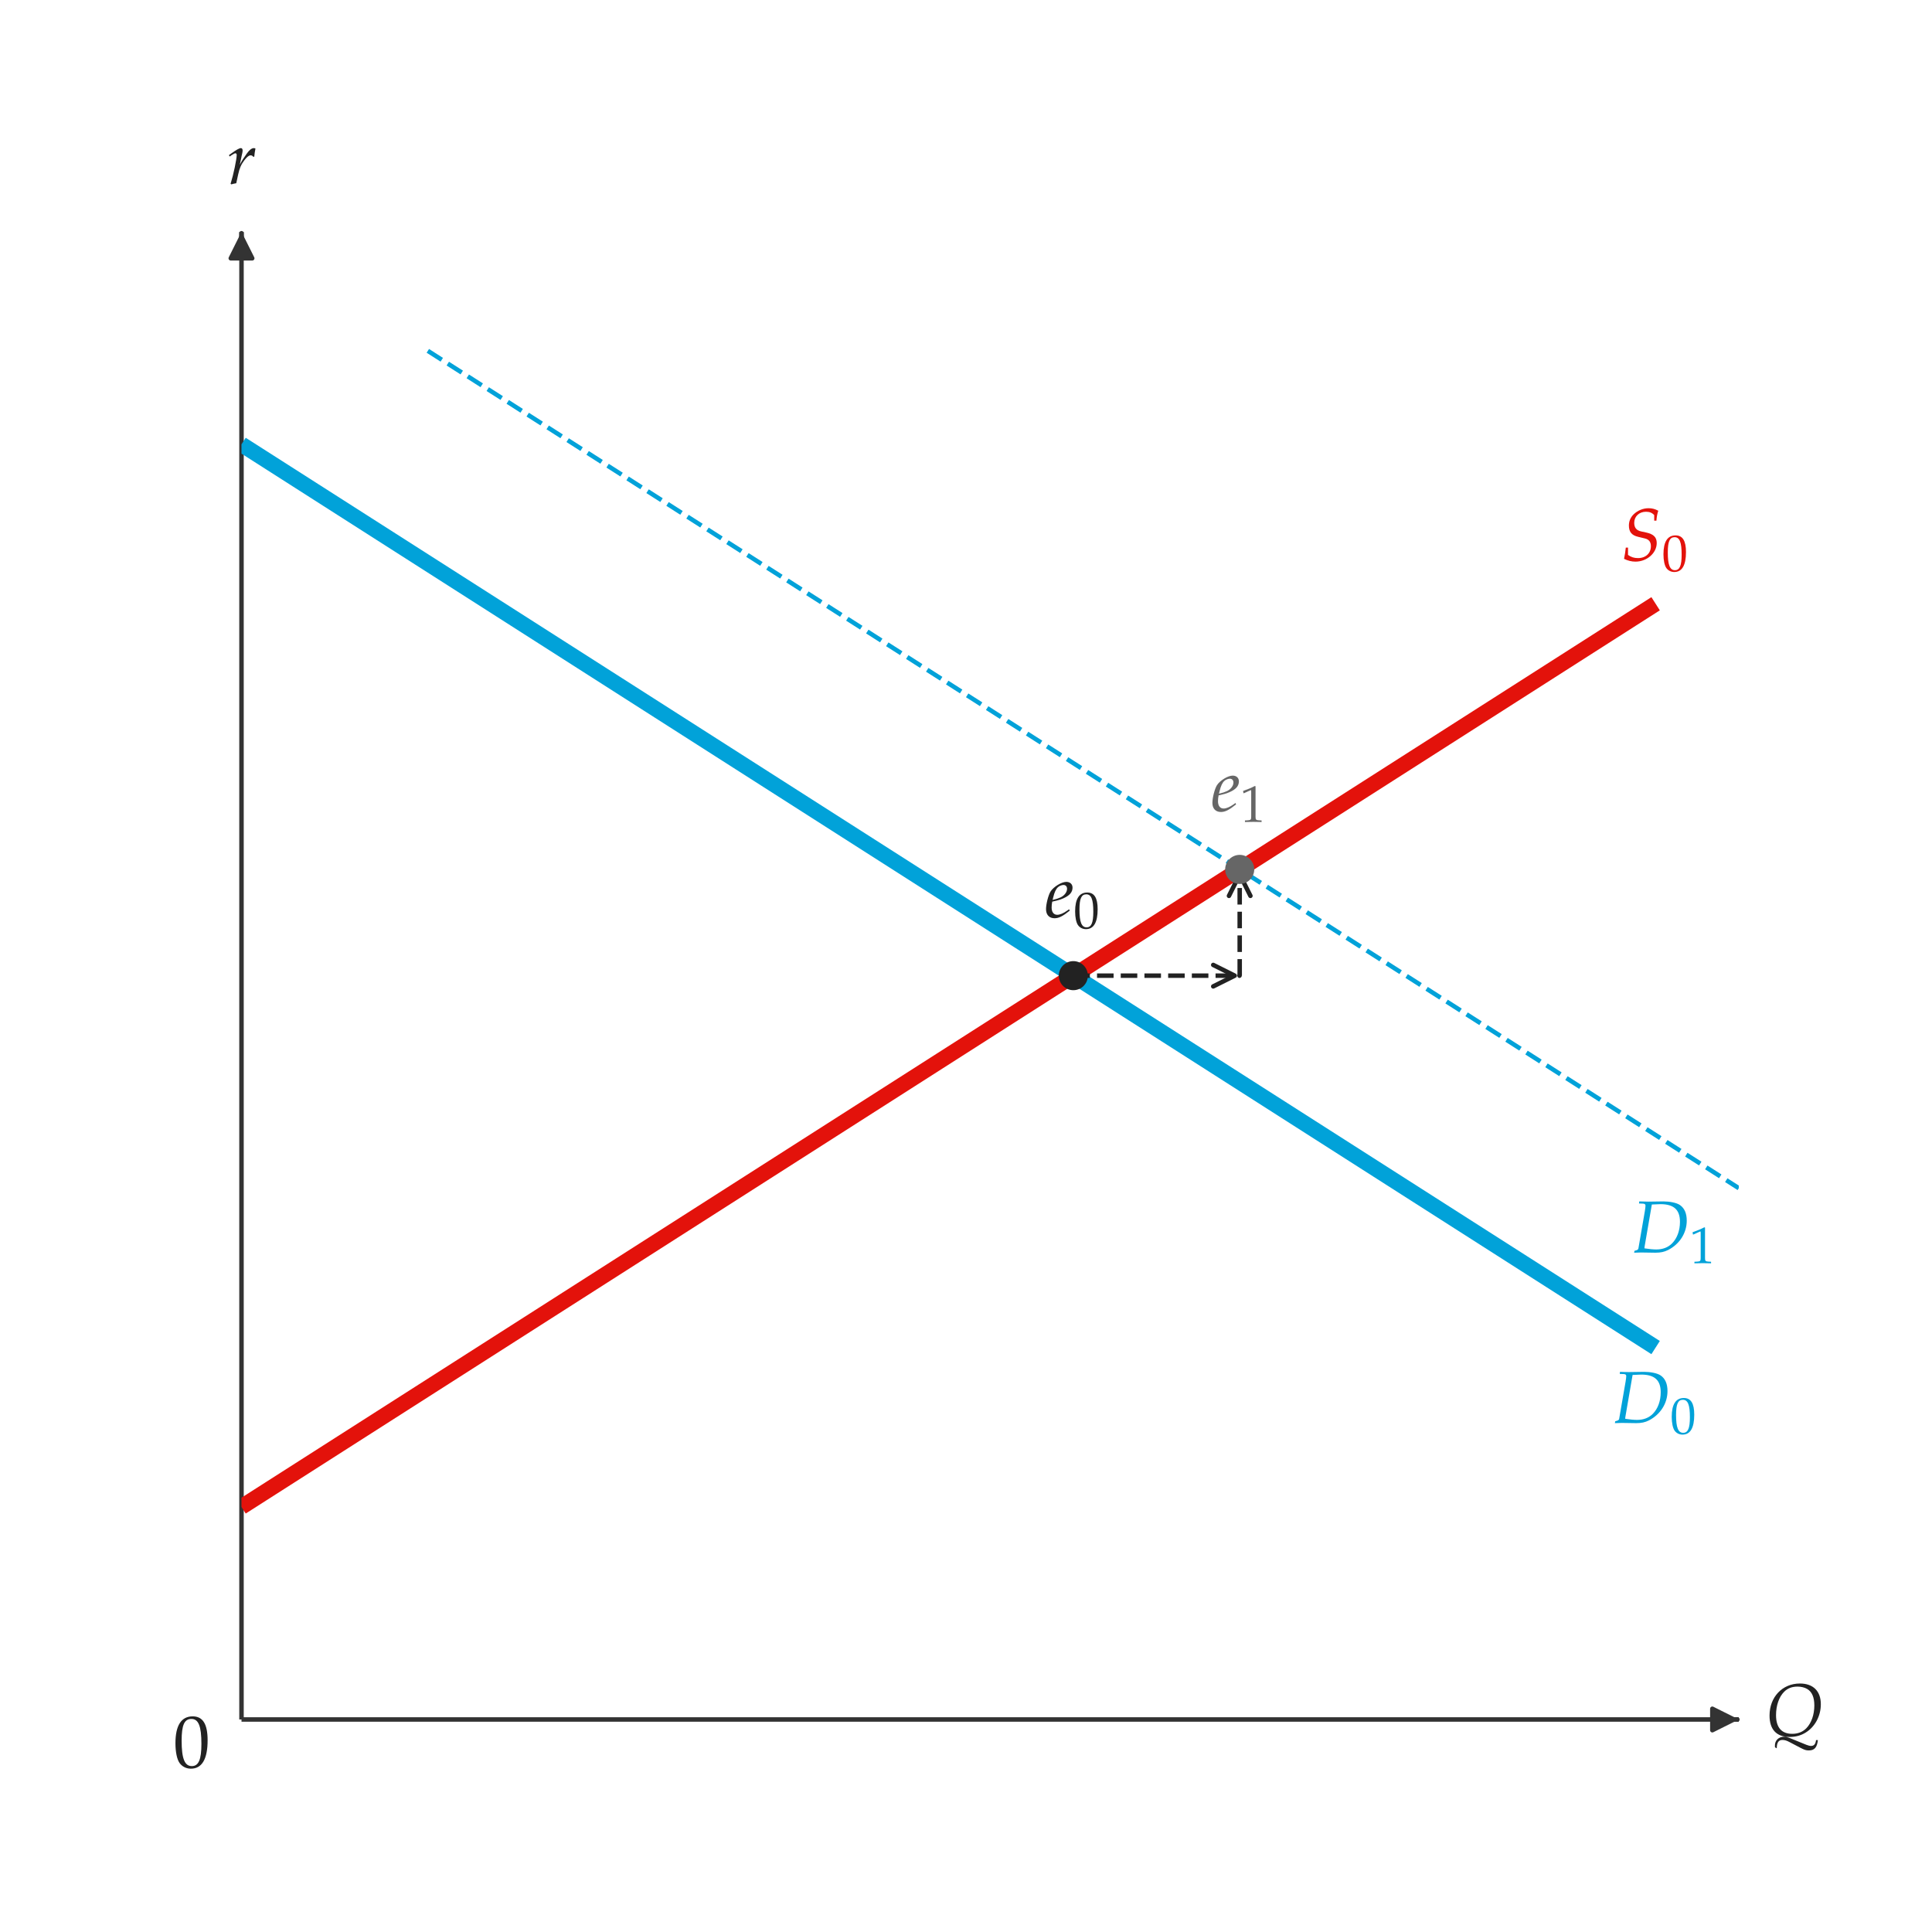
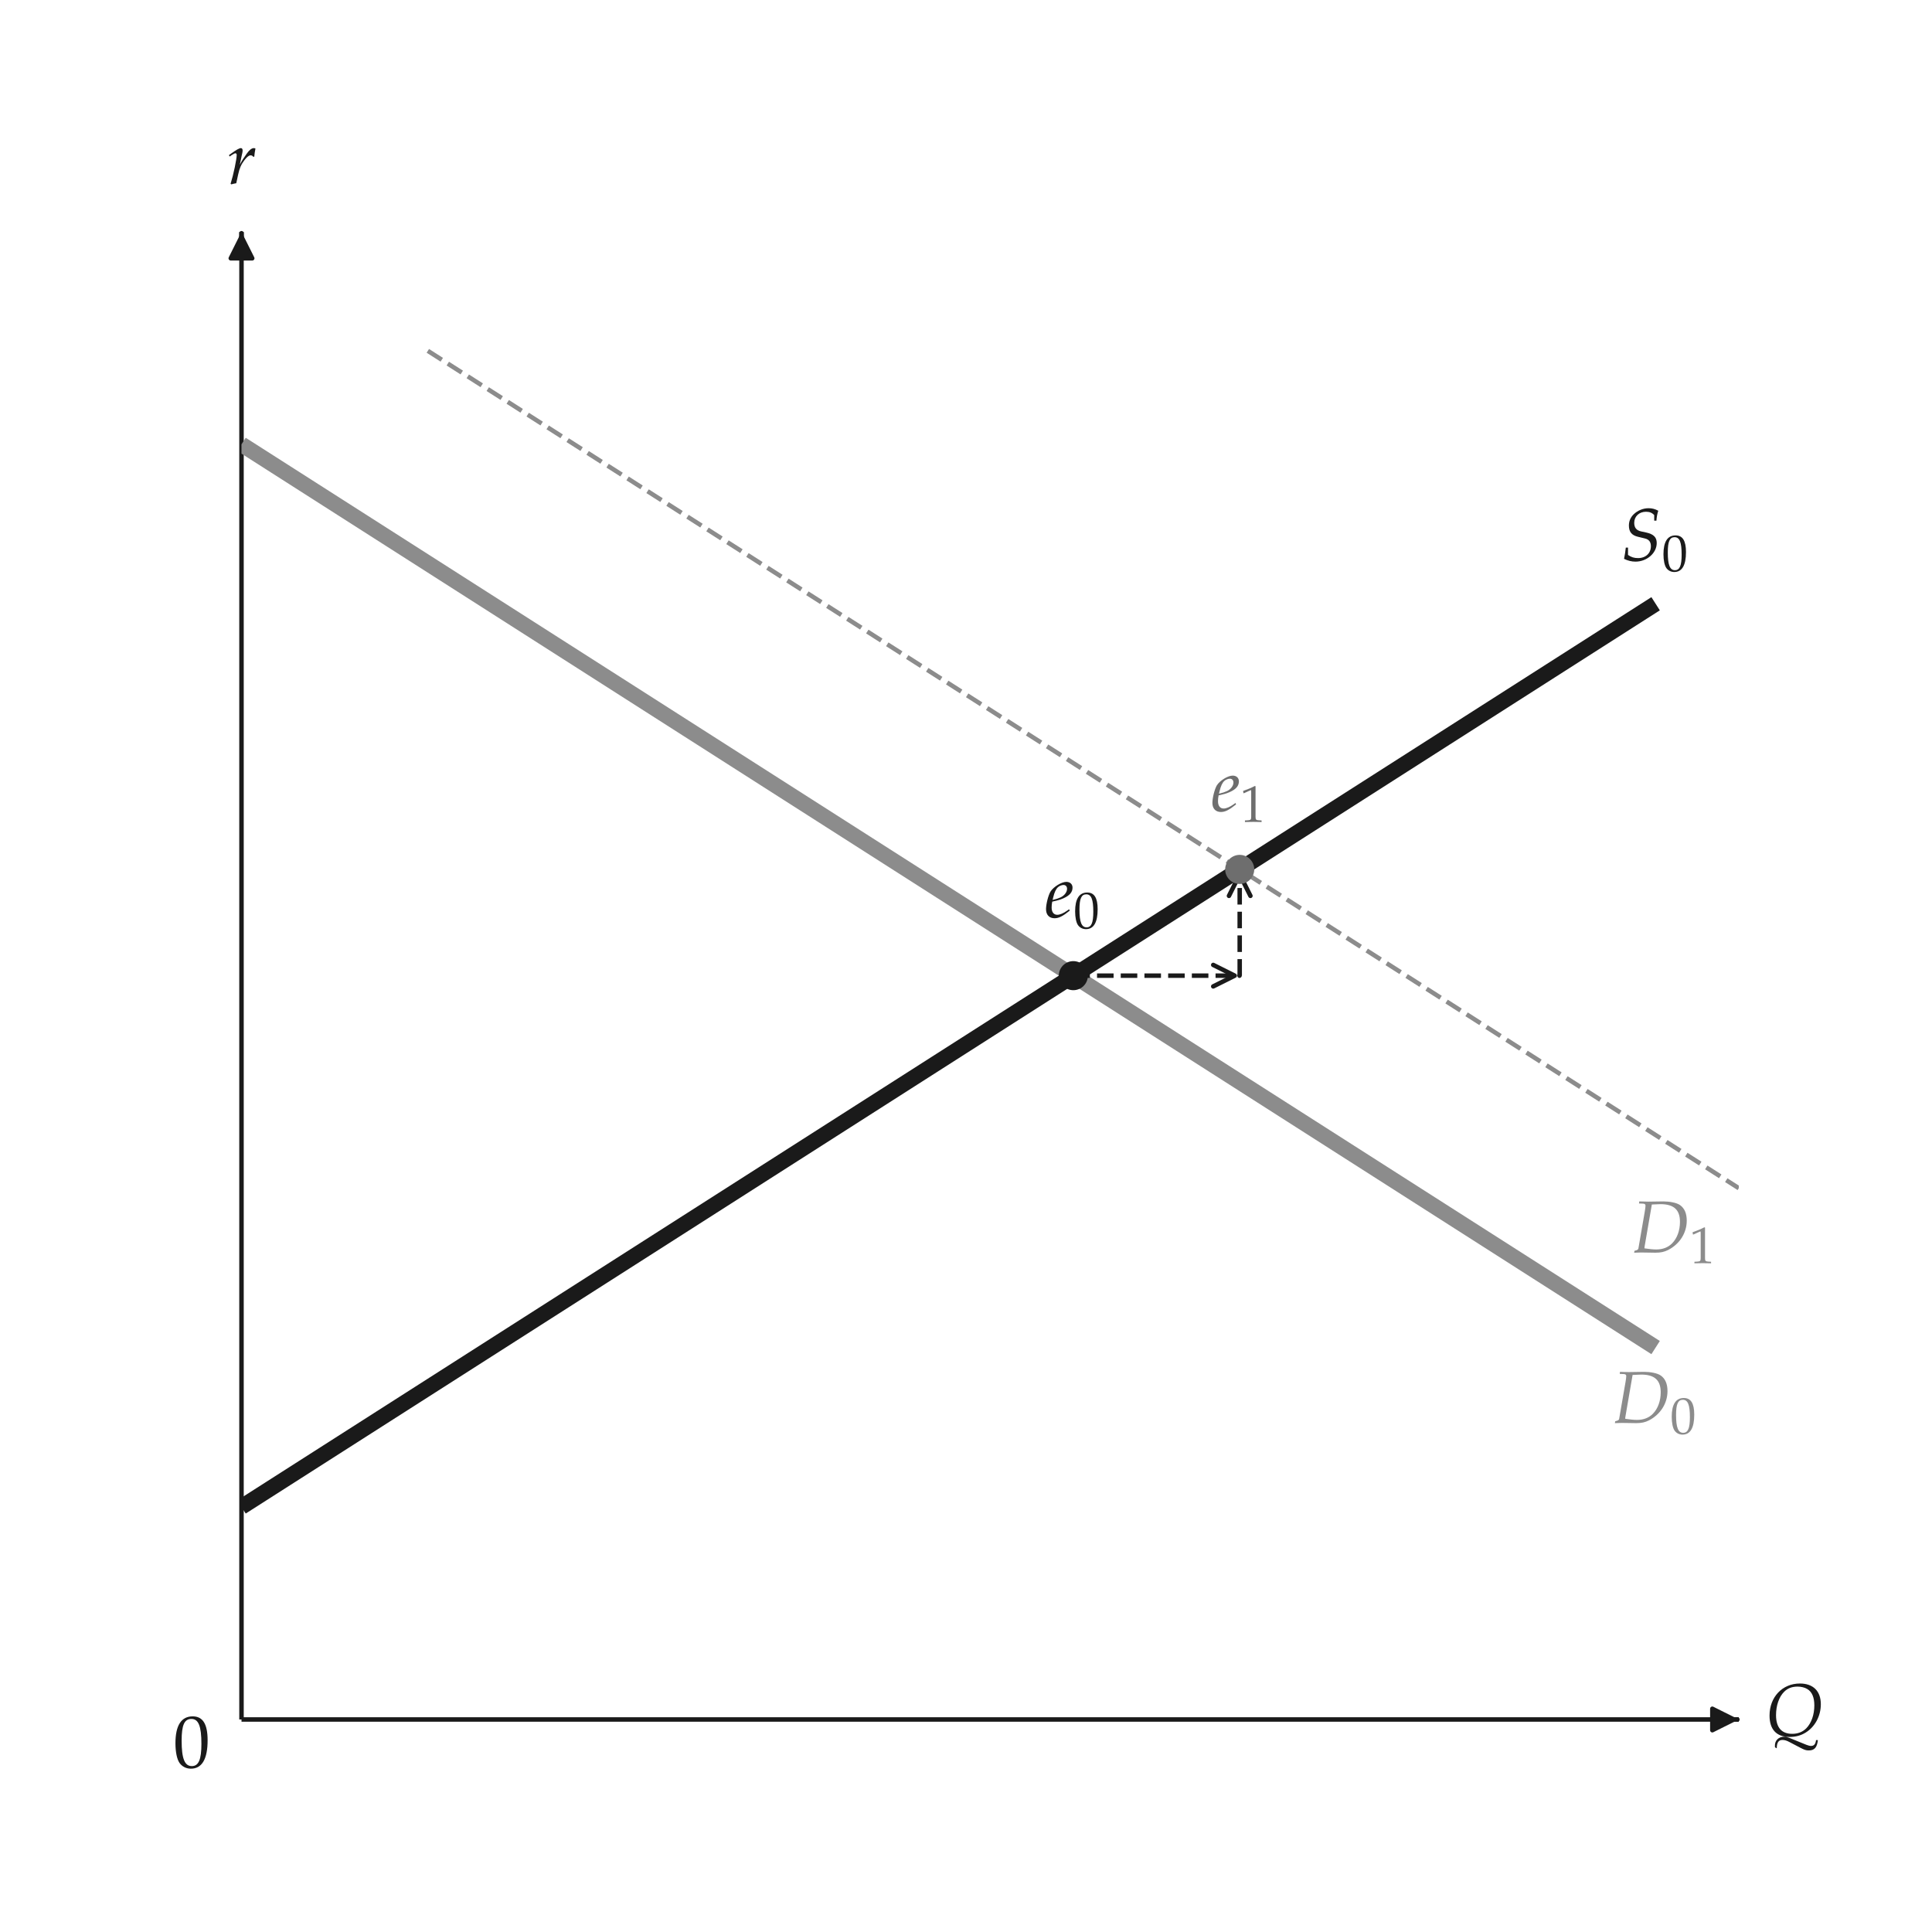
<svg xmlns="http://www.w3.org/2000/svg" xmlns:xlink="http://www.w3.org/1999/xlink" width="432pt" height="432pt" viewBox="0 0 432 432" version="1.1">
  <defs>
    <style type="text/css">*{stroke-linejoin: round; stroke-linecap: butt}</style>
  </defs>
  <g id="figure_1">
    <g id="patch_1">
      <path d="M 0 432  L 432 432  L 432 0  L 0 0  z " style="fill: #ffffff" />
    </g>
    <g id="axes_1">
      <g id="axes.x">
-         <path d="M 54 384.48  L 388.8 384.48  " style="fill: none; stroke: #333333; stroke-linejoin: miter" />
+         <path d="M 54 384.48  L 388.8 384.48  " style="fill: none; stroke: #1a1a1a; stroke-linejoin: miter" />
      </g>
      <g id="patch_2">
-         <path d="M 388.465 384.48  Q 388.633 384.48 387.682 384.48  " style="fill: none; stroke: #333333; stroke-linecap: round" />
-         <path d="M 382.882 382.08  L 387.682 384.48  L 382.882 386.88  z " style="fill: #333333; stroke: #333333; stroke-linecap: round" />
+         <path d="M 388.465 384.48  Q 388.633 384.48 387.682 384.48  " style="fill: none; stroke: #1a1a1a; stroke-linecap: round" />
+         <path d="M 382.882 382.08  L 387.682 384.48  L 382.882 386.88  z " style="fill: #1a1a1a; stroke: #1a1a1a; stroke-linecap: round" />
      </g>
      <g id="axes.y">
-         <path d="M 54 384.48  L 54 51.84  " style="fill: none; stroke: #333333; stroke-linejoin: miter" />
+         <path d="M 54 384.48  L 54 51.84  " style="fill: none; stroke: #1a1a1a; stroke-linejoin: miter" />
      </g>
      <g id="patch_3">
-         <path d="M 54 52.173  Q 54 52.006 54 52.958  " style="fill: none; stroke: #333333; stroke-linecap: round" />
-         <path d="M 51.6 57.758  L 54 52.958  L 56.4 57.758  z " style="fill: #333333; stroke: #333333; stroke-linecap: round" />
+         <path d="M 54 52.173  Q 54 52.006 54 52.958  " style="fill: none; stroke: #1a1a1a; stroke-linecap: round" />
+         <path d="M 51.6 57.758  L 54 52.958  L 56.4 57.758  z " style="fill: #1a1a1a; stroke: #1a1a1a; stroke-linecap: round" />
      </g>
      <g id="axes.y.label">
-         <g style="fill: #222222" transform="translate(50.7825 41.2035) scale(0.165 -0.165)">
+         <g style="fill: #1a1a1a" transform="translate(50.7825 41.2035) scale(0.165 -0.165)">
          <defs>
            <path id="TeXGyrePagella-Italic-53" d="M 166 2483  L 211 2355  L 416 2490  C 595 2605 666 2637 723 2637  C 787 2637 832 2579 832 2496  C 832 2125 557 806 301 -13  L 365 -58  C 506 -13 646 13 794 38  L 960 806  C 1075 1338 1222 1677 1504 2042  C 1722 2323 1894 2458 2035 2458  C 2131 2458 2195 2426 2266 2336  L 2355 2336  C 2374 2579 2406 2784 2458 3046  C 2387 3078 2362 3085 2330 3085  C 2131 3085 1933 2931 1702 2605  C 1485 2291 1261 1984 1101 1638  L 1267 2445  C 1299 2586 1344 2733 1344 2880  C 1344 3008 1293 3085 1197 3085  C 1062 3085 819 2950 346 2611  L 166 2483  z " transform="scale(0.015625)" />
          </defs>
          <use xlink:href="#TeXGyrePagella-Italic-53" transform="translate(0 0.796875)" />
        </g>
      </g>
      <g id="axes.x.label">
-         <g style="fill: #222222" transform="translate(394.8 388.1513) scale(0.165 -0.165)">
+         <g style="fill: #1a1a1a" transform="translate(394.8 388.1513) scale(0.165 -0.165)">
          <defs>
            <path id="TeXGyrePagella-Italic-32" d="M 339 1741  C 339 531 941 -115 2067 -115  C 2611 -115 3066 6 3482 269  C 4288 768 4787 1709 4787 2720  C 4787 3859 4122 4518 2970 4518  C 1453 4518 339 3347 339 1741  z M 806 -909  C 806 -909 806 -966 813 -1018  L 966 -1101  C 966 -608 1120 -378 1459 -378  C 1645 -378 1824 -429 2074 -563  L 3002 -1050  C 3386 -1248 3501 -1286 3757 -1286  C 4237 -1286 4467 -1011 4531 -390  L 4371 -390  C 4333 -736 4192 -896 3936 -896  C 3827 -896 3706 -864 3539 -800  L 2029 -186  C 1869 -122 1754 -96 1606 -96  C 1133 -96 781 -422 806 -909  z M 902 1773  C 902 2605 1158 3354 1600 3795  C 1901 4102 2285 4250 2771 4250  C 3078 4250 3392 4173 3603 4045  C 4019 3802 4224 3322 4224 2618  C 4224 1811 3968 1088 3533 640  C 3219 320 2803 154 2304 154  C 1382 154 902 704 902 1773  z " transform="scale(0.015625)" />
          </defs>
          <use xlink:href="#TeXGyrePagella-Italic-32" transform="translate(0 0.40625)" />
        </g>
      </g>
      <g id="axes.origin.label">
-         <g style="fill: #222222" transform="translate(38.75 395.1513) scale(0.165 -0.165)">
+         <g style="fill: #1a1a1a" transform="translate(38.75 395.1513) scale(0.165 -0.165)">
          <defs>
            <path id="TeXGyrePagella-Regular-11" d="M 186 2074  C 186 1325 320 678 544 365  C 768 51 1126 -128 1523 -128  C 2490 -128 2976 704 2976 2342  C 2976 3744 2560 4410 1683 4410  C 691 4410 186 3622 186 2074  z M 723 2304  C 723 3654 960 4186 1568 4186  C 2189 4186 2438 3558 2438 2022  C 2438 659 2195 96 1606 96  C 986 96 723 742 723 2304  z " transform="scale(0.015625)" />
          </defs>
          <use xlink:href="#TeXGyrePagella-Regular-11" />
        </g>
      </g>
      <g id="market.demand">
-         <path d="M 54 99.36  L 370.2 301.32  " clip-path="url(#p8909def44e)" style="fill: none; stroke: #01a2d9; stroke-width: 3.5; stroke-linejoin: miter" />
+         <path d="M 54 99.36  L 370.2 301.32  " clip-path="url(#pff7d09bdae)" style="fill: none; stroke: #8c8c8c; stroke-width: 3.5; stroke-linejoin: miter" />
      </g>
      <g id="market.supply">
-         <path d="M 54 336.96  L 370.2 135  " clip-path="url(#p8909def44e)" style="fill: none; stroke: #e3120b; stroke-width: 3.5; stroke-linejoin: miter" />
+         <path d="M 54 336.96  L 370.2 135  " clip-path="url(#pff7d09bdae)" style="fill: none; stroke: #1a1a1a; stroke-width: 3.5; stroke-linejoin: miter" />
      </g>
      <g id="loanable.investment.shifted">
-         <path d="M 95.664 78.451  L 388.8 265.68  " clip-path="url(#p8909def44e)" style="fill: none; stroke-dasharray: 3.7,1.6; stroke-dashoffset: 0; stroke: #01a2d9; stroke-linejoin: miter" />
+         <path d="M 95.664 78.451  L 388.8 265.68  " clip-path="url(#pff7d09bdae)" style="fill: none; stroke-dasharray: 3.7,1.6; stroke-dashoffset: 0; stroke: #8c8c8c; stroke-linejoin: miter" />
      </g>
      <g id="market.comparison.movement.quantity">
-         <path d="M 240 218.16  L 277.2 218.16  " style="fill: none; stroke-dasharray: 3.7,1.6; stroke-dashoffset: 0; stroke: #222222; stroke-linejoin: miter" />
+         <path d="M 240 218.16  L 277.2 218.16  " style="fill: none; stroke-dasharray: 3.7,1.6; stroke-dashoffset: 0; stroke: #1a1a1a; stroke-linejoin: miter" />
      </g>
      <g id="patch_4">
-         <path d="M 277.163 218.16  Q 277.181 218.16 276.082 218.16  " style="fill: none; stroke: #222222; stroke-linecap: round" />
-         <path d="M 271.282 215.76  L 276.082 218.16  L 271.282 220.56  " style="fill: none; stroke: #222222; stroke-linecap: round" />
+         <path d="M 277.163 218.16  Q 277.181 218.16 276.082 218.16  " style="fill: none; stroke: #1a1a1a; stroke-linecap: round" />
+         <path d="M 271.282 215.76  L 276.082 218.16  L 271.282 220.56  " style="fill: none; stroke: #1a1a1a; stroke-linecap: round" />
      </g>
      <g id="market.comparison.movement.price">
-         <path d="M 277.2 218.16  L 277.2 194.4  " style="fill: none; stroke-dasharray: 3.7,1.6; stroke-dashoffset: 0; stroke: #222222; stroke-linejoin: miter" />
+         <path d="M 277.2 218.16  L 277.2 194.4  " style="fill: none; stroke-dasharray: 3.7,1.6; stroke-dashoffset: 0; stroke: #1a1a1a; stroke-linejoin: miter" />
      </g>
      <g id="patch_5">
-         <path d="M 277.2 194.424  Q 277.2 194.412 277.2 195.518  " style="fill: none; stroke: #222222; stroke-linecap: round" />
-         <path d="M 274.8 200.318  L 277.2 195.518  L 279.6 200.318  " style="fill: none; stroke: #222222; stroke-linecap: round" />
+         <path d="M 277.2 194.424  Q 277.2 194.412 277.2 195.518  " style="fill: none; stroke: #1a1a1a; stroke-linecap: round" />
+         <path d="M 274.8 200.318  L 277.2 195.518  L 279.6 200.318  " style="fill: none; stroke: #1a1a1a; stroke-linecap: round" />
      </g>
      <g id="loanable.equilibrium.baseline">
        <defs>
-           <path id="m3c4ba0fdd3" d="M 0 3.25  C 0.862 3.25 1.689 2.908 2.298 2.298  C 2.908 1.689 3.25 0.862 3.25 0  C 3.25 -0.862 2.908 -1.689 2.298 -2.298  C 1.689 -2.908 0.862 -3.25 0 -3.25  C -0.862 -3.25 -1.689 -2.908 -2.298 -2.298  C -2.908 -1.689 -3.25 -0.862 -3.25 0  C -3.25 0.862 -2.908 1.689 -2.298 2.298  C -1.689 2.908 -0.862 3.25 0 3.25  z " />
+           <path id="m4a8b8d4c86" d="M 0 3.25  C 0.862 3.25 1.689 2.908 2.298 2.298  C 2.908 1.689 3.25 0.862 3.25 0  C 3.25 -0.862 2.908 -1.689 2.298 -2.298  C 1.689 -2.908 0.862 -3.25 0 -3.25  C -0.862 -3.25 -1.689 -2.908 -2.298 -2.298  C -2.908 -1.689 -3.25 -0.862 -3.25 0  C -3.25 0.862 -2.908 1.689 -2.298 2.298  C -1.689 2.908 -0.862 3.25 0 3.25  z " />
        </defs>
        <g>
-           <use xlink:href="#m3c4ba0fdd3" x="240" y="218.16" style="fill: #222222" />
+           <use xlink:href="#m4a8b8d4c86" x="240" y="218.16" style="fill: #1a1a1a" />
        </g>
      </g>
      <g id="loanable.equilibrium.shifted">
        <defs>
-           <path id="m7b22f34265" d="M 0 3.25  C 0.862 3.25 1.689 2.908 2.298 2.298  C 2.908 1.689 3.25 0.862 3.25 0  C 3.25 -0.862 2.908 -1.689 2.298 -2.298  C 1.689 -2.908 0.862 -3.25 0 -3.25  C -0.862 -3.25 -1.689 -2.908 -2.298 -2.298  C -2.908 -1.689 -3.25 -0.862 -3.25 0  C -3.25 0.862 -2.908 1.689 -2.298 2.298  C -1.689 2.908 -0.862 3.25 0 3.25  z " />
+           <path id="mebd35fd0f0" d="M 0 3.25  C 0.862 3.25 1.689 2.908 2.298 2.298  C 2.908 1.689 3.25 0.862 3.25 0  C 3.25 -0.862 2.908 -1.689 2.298 -2.298  C 1.689 -2.908 0.862 -3.25 0 -3.25  C -0.862 -3.25 -1.689 -2.908 -2.298 -2.298  C -2.908 -1.689 -3.25 -0.862 -3.25 0  C -3.25 0.862 -2.908 1.689 -2.298 2.298  C -1.689 2.908 -0.862 3.25 0 3.25  z " />
        </defs>
        <g>
-           <use xlink:href="#m7b22f34265" x="277.2" y="194.4" style="fill: #666666" />
+           <use xlink:href="#mebd35fd0f0" x="277.2" y="194.4" style="fill: #6e6e6e" />
        </g>
      </g>
      <g id="market.demand.label">
-         <g style="fill: #01a2d9" transform="translate(360.63 318.299) scale(0.165 -0.165)">
+         <g style="fill: #8c8c8c" transform="translate(360.63 318.299) scale(0.165 -0.165)">
          <defs>
            <path id="TeXGyrePagella-Italic-25" d="M 179 -19  C 378 -6 576 0 774 0  C 1190 0 1606 -19 2022 -19  C 2483 -19 2797 51 3130 218  C 4128 730 4742 1696 4742 2758  C 4742 3386 4550 3834 4160 4109  C 3866 4320 3251 4429 2714 4429  C 2278 4429 1843 4410 1408 4410  C 1146 4410 883 4416 621 4429  L 602 4250  L 941 4237  C 1094 4230 1165 4179 1165 4064  C 1165 3974 1139 3770 1107 3578  L 550 352  C 525 205 333 179 211 147  L 179 -19  z M 1075 358  C 1075 435 1082 480 1101 595  L 1715 4160  C 1965 4160 2208 4192 2458 4192  C 3622 4192 4154 3706 4154 2656  C 4154 1907 3910 1235 3475 794  C 3130 442 2662 262 2106 262  C 1824 262 1510 294 1075 358  z " transform="scale(0.015625)" />
          </defs>
          <use xlink:href="#TeXGyrePagella-Italic-25" transform="translate(0 0.796875)" />
          <use xlink:href="#TeXGyrePagella-Regular-11" transform="translate(77.79993 -13.66406) scale(0.7)" />
        </g>
      </g>
      <g id="market.supply.label">
-         <g style="fill: #e3120b" transform="translate(362.445 125.353) scale(0.165 -0.165)">
+         <g style="fill: #1a1a1a" transform="translate(362.445 125.353) scale(0.165 -0.165)">
          <defs>
            <path id="TeXGyrePagella-Italic-34" d="M 269 128  C 589 -32 922 -115 1261 -115  C 2253 -115 3104 627 3104 1498  C 3104 2003 2829 2272 2182 2413  L 1766 2502  C 1344 2592 1152 2829 1152 3251  C 1152 3808 1581 4211 2170 4211  C 2483 4211 2694 4128 2886 3923  L 2886 3437  L 3078 3437  C 3104 3782 3149 4026 3238 4301  C 2944 4454 2701 4518 2394 4518  C 1920 4518 1440 4320 1094 3981  C 826 3712 691 3392 691 3014  C 691 2470 934 2170 1472 2042  L 2080 1894  C 2432 1811 2598 1594 2598 1222  C 2598 608 2144 192 1485 192  C 1139 192 896 269 614 467  L 614 1101  L 422 1101  C 384 749 339 461 269 128  z " transform="scale(0.015625)" />
          </defs>
          <use xlink:href="#TeXGyrePagella-Italic-34" transform="translate(0 0.40625)" />
          <use xlink:href="#TeXGyrePagella-Regular-11" transform="translate(55.59994 -14.05469) scale(0.7)" />
        </g>
      </g>
      <g id="loanable.equilibrium.baseline.label">
-         <g style="fill: #222222" transform="translate(233.6475 205.2735) scale(0.165 -0.165)">
+         <g style="fill: #1a1a1a" transform="translate(233.6475 205.2735) scale(0.165 -0.165)">
          <defs>
            <path id="TeXGyrePagella-Italic-46" d="M 96 717  C 96 224 378 -70 838 -70  C 1203 -70 1555 109 2150 589  L 2099 710  L 1946 602  C 1606 358 1299 230 1069 230  C 762 230 582 467 582 858  C 582 1024 595 1184 634 1370  L 1158 1498  C 1267 1523 1434 1587 1600 1658  C 2144 1901 2394 2189 2394 2586  C 2394 2886 2182 3085 1856 3085  C 1440 3085 742 2656 486 2246  C 294 1933 96 1165 96 717  z M 666 1517  L 723 1754  C 826 2182 954 2458 1126 2618  C 1248 2733 1453 2816 1613 2816  C 1798 2816 1920 2688 1920 2483  C 1920 2202 1696 1901 1363 1741  C 1184 1658 954 1581 666 1517  z " transform="scale(0.015625)" />
          </defs>
          <use xlink:href="#TeXGyrePagella-Italic-46" transform="translate(0 0.796875)" />
          <use xlink:href="#TeXGyrePagella-Regular-11" transform="translate(38.89996 -13.66406) scale(0.7)" />
        </g>
      </g>
      <g id="loanable.equilibrium.shifted.label">
-         <g style="fill: #666666" transform="translate(270.8475 181.5135) scale(0.165 -0.165)">
+         <g style="fill: #6e6e6e" transform="translate(270.8475 181.5135) scale(0.165 -0.165)">
          <defs>
            <path id="TeXGyrePagella-Regular-12" d="M 384 3827  L 429 3552  L 493 3552  L 1318 3923  L 1338 3930  C 1376 3930 1389 3872 1389 3718  L 1389 614  C 1389 282 1318 211 973 192  L 614 173  L 614 -19  C 966 -6 1318 0 1670 0  C 2003 0 2342 -6 2675 -19  L 2675 173  L 2342 192  C 1990 211 1926 282 1926 614  L 1926 4410  L 1837 4442  C 1421 4224 966 4032 384 3827  z " transform="scale(0.015625)" />
          </defs>
          <use xlink:href="#TeXGyrePagella-Italic-46" transform="translate(0 0.796875)" />
          <use xlink:href="#TeXGyrePagella-Regular-12" transform="translate(38.89996 -13.66406) scale(0.7)" />
        </g>
      </g>
      <g id="loanable.investment.shifted.label">
-         <g style="fill: #01a2d9" transform="translate(364.9345 280.1897) scale(0.165 -0.165)">
+         <g style="fill: #8c8c8c" transform="translate(364.9345 280.1897) scale(0.165 -0.165)">
          <use xlink:href="#TeXGyrePagella-Italic-25" transform="translate(0 0.796875)" />
          <use xlink:href="#TeXGyrePagella-Regular-12" transform="translate(77.79993 -13.66406) scale(0.7)" />
        </g>
      </g>
    </g>
  </g>
  <defs>
-     <clipPath id="p8909def44e">
+     <clipPath id="pff7d09bdae">
      <rect x="54" y="51.84" width="334.8" height="332.64" />
    </clipPath>
  </defs>
</svg>
